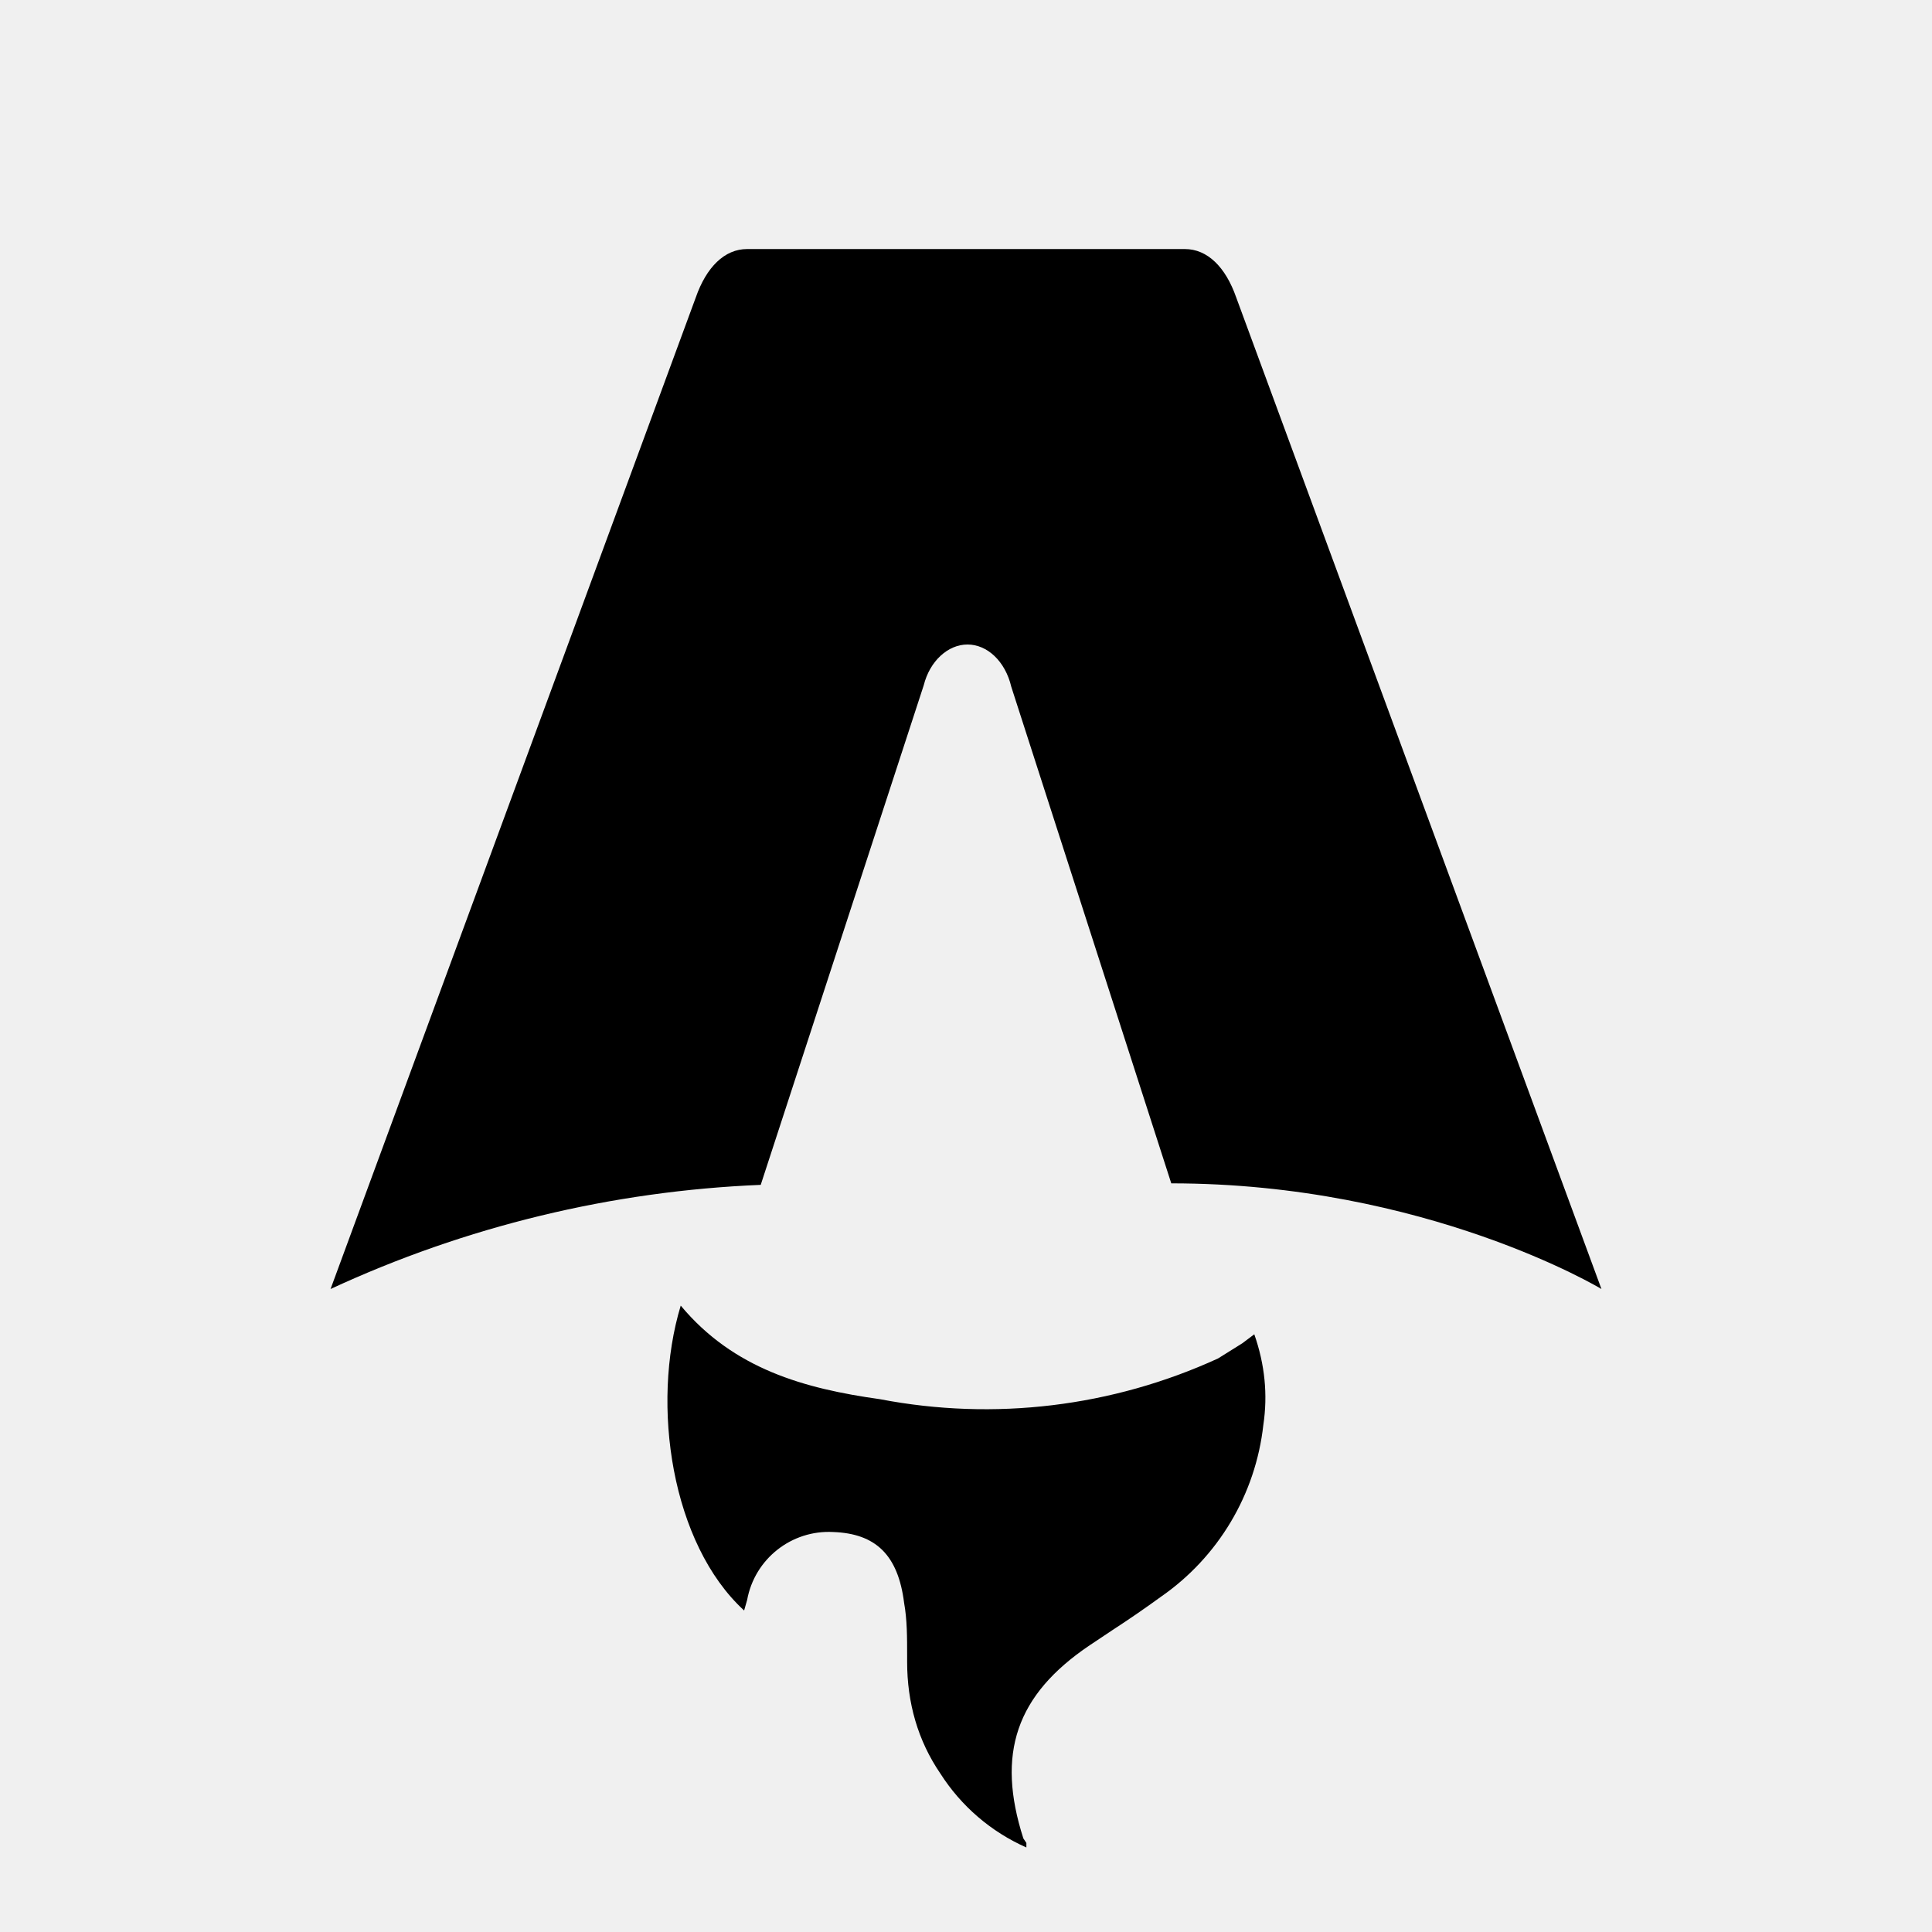
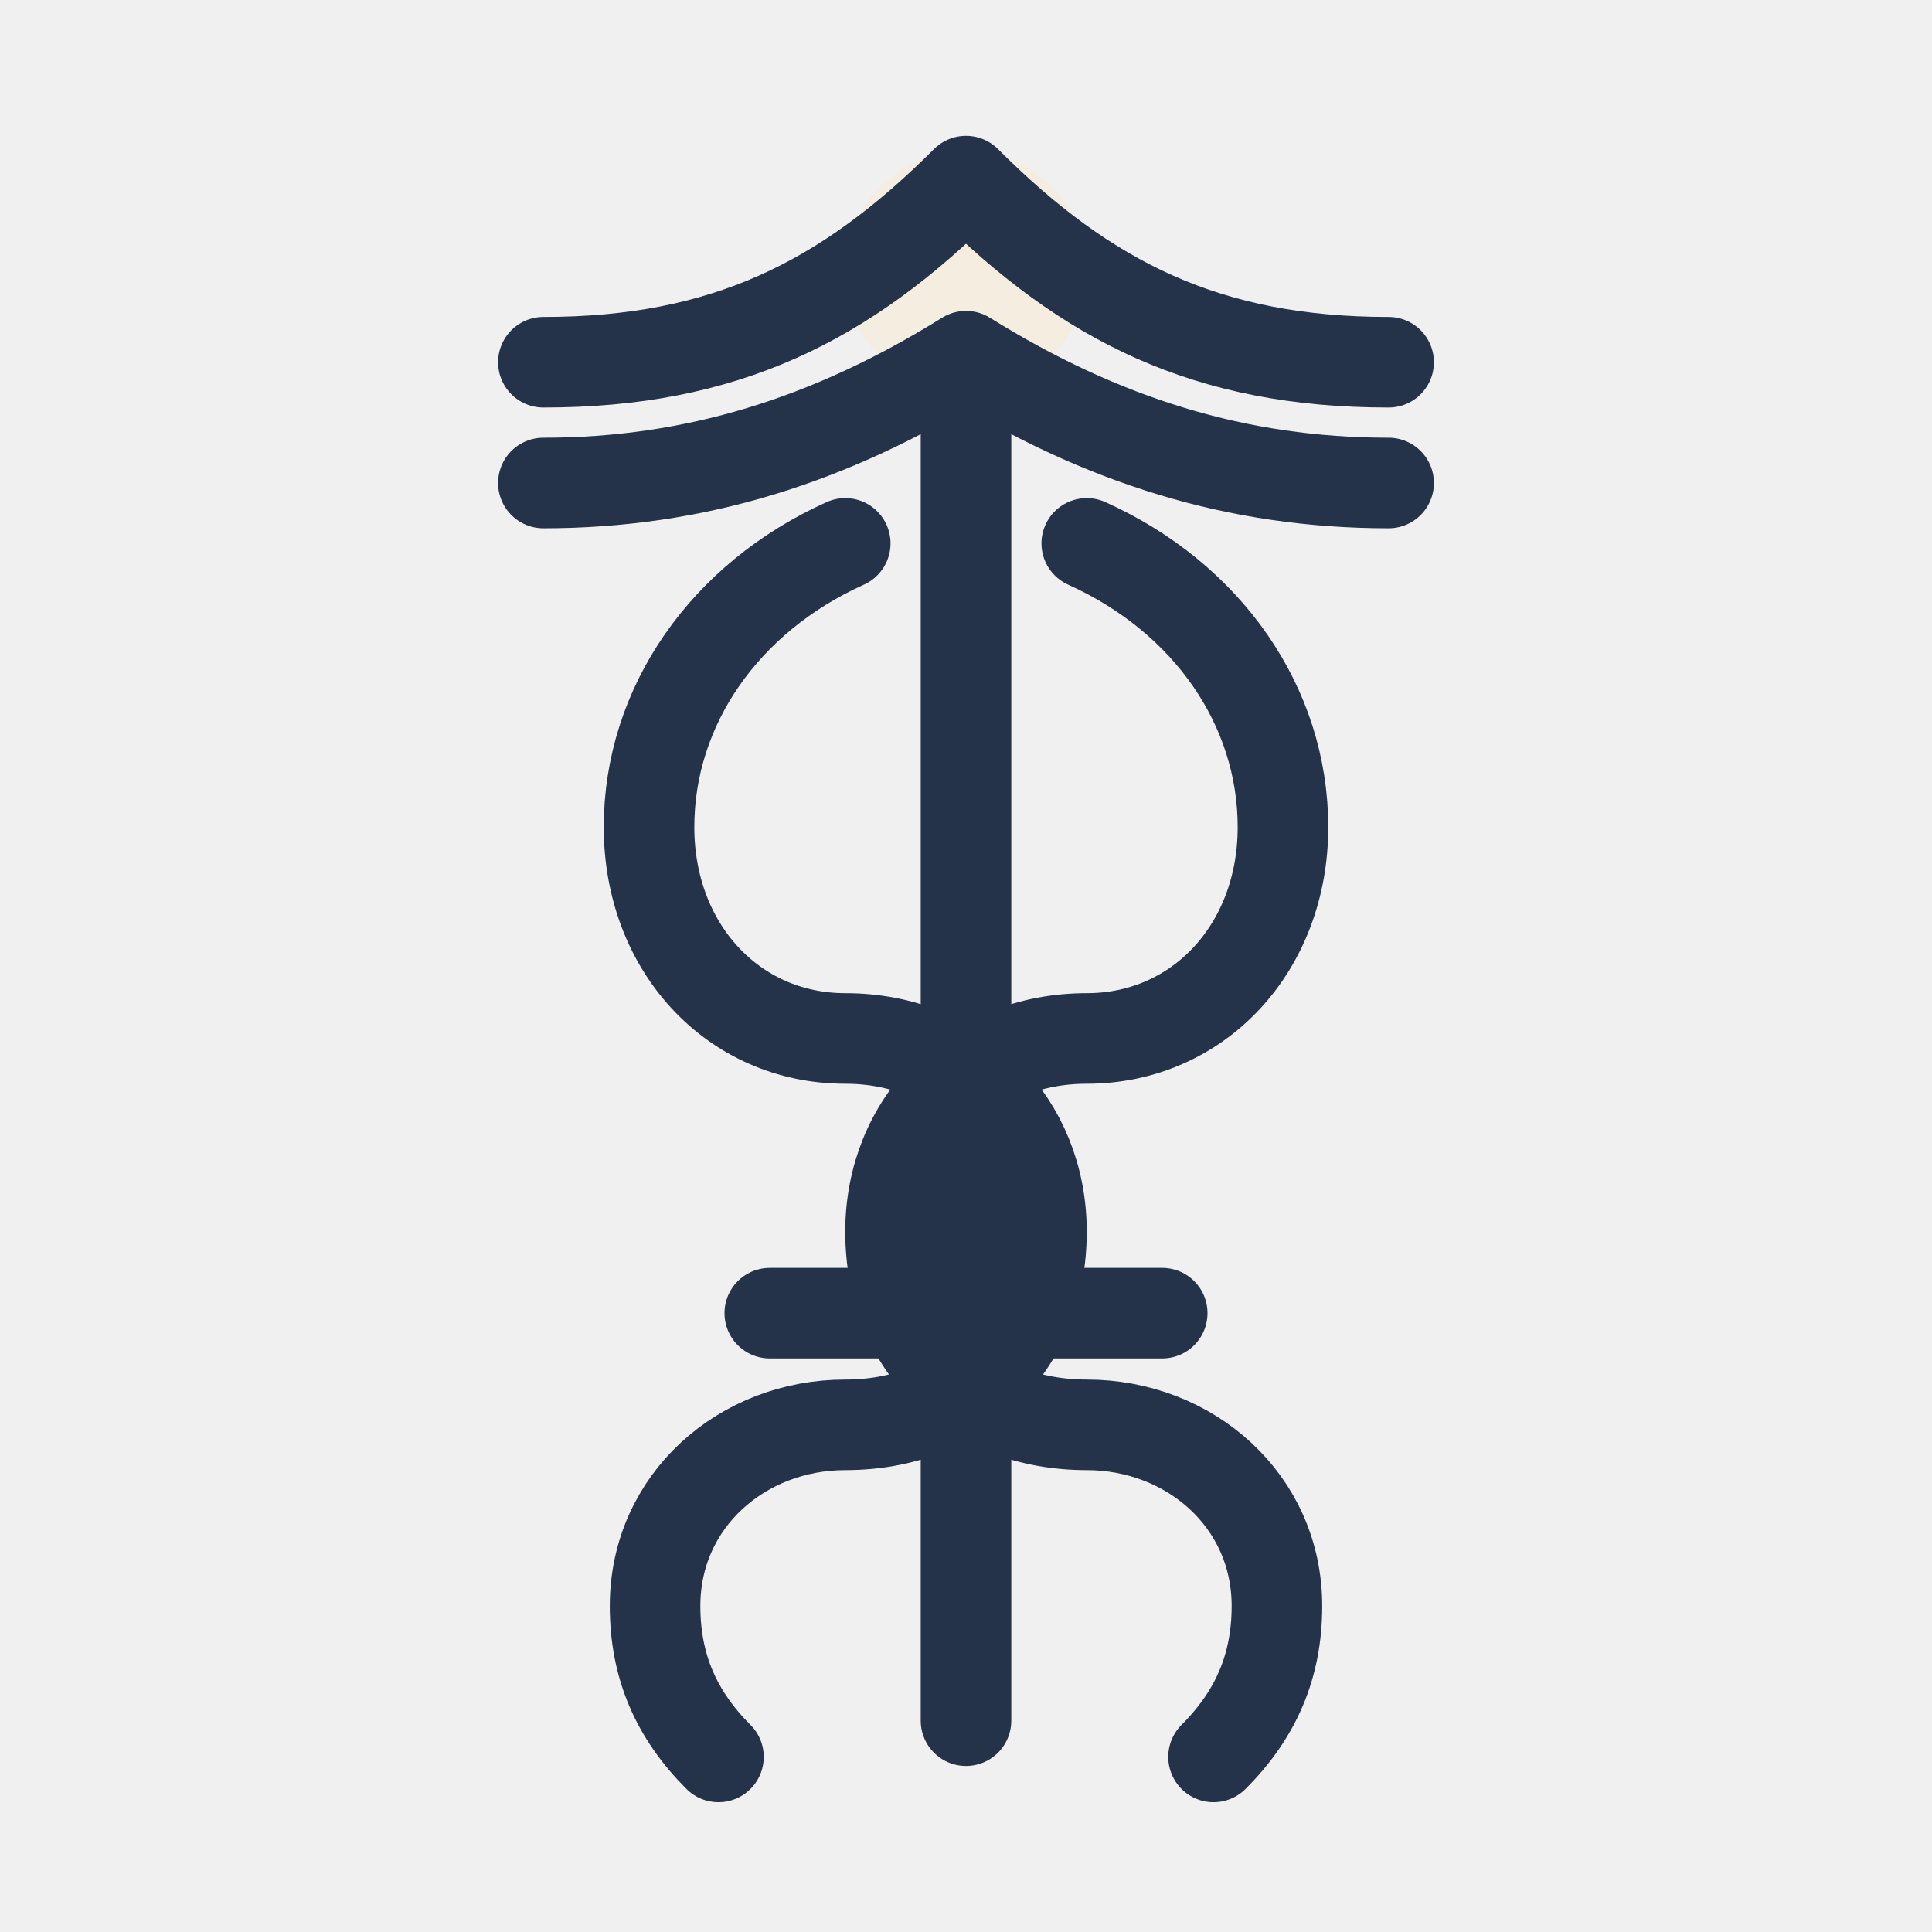
- <svg xmlns="http://www.w3.org/2000/svg" fill="none" viewBox="0 0 128 128">
-   <path d="M50.4 78.5a75.1 75.1 0 0 0-28.5 6.9l24.2-65.7c.7-2 1.9-3.2 3.4-3.2h29c1.5 0 2.7 1.2 3.4 3.2l24.2 65.7s-11.6-7-28.5-7L67 45.5c-.4-1.7-1.6-2.8-2.9-2.8-1.3 0-2.5 1.1-2.9 2.7L50.4 78.5Zm-1.1 28.2Zm-4.2-20.2c-2 6.6-.6 15.8 4.2 20.2a17.5 17.5 0 0 1 .2-.7 5.5 5.5 0 0 1 5.7-4.5c2.8.1 4.3 1.5 4.7 4.7.2 1.1.2 2.3.2 3.5v.4c0 2.7.7 5.2 2.2 7.4a13 13 0 0 0 5.7 4.9v-.3l-.2-.3c-1.8-5.6-.5-9.5 4.4-12.8l1.5-1a73 73 0 0 0 3.2-2.2 16 16 0 0 0 6.8-11.4c.3-2 .1-4-.6-6l-.8.6-1.6 1a37 37 0 0 1-22.4 2.7c-5-.7-9.7-2-13.2-6.2Z" />
-   <style>
-         path { fill: #000; }
-         @media (prefers-color-scheme: dark) {
-             path { fill: #FFF; }
-         }
+ <svg xmlns="http://www.w3.org/2000/svg" viewBox="0 0 64 64" aria-hidden="true" role="img">
+   <defs>
+     <style>
+       .line { stroke: #24334a; stroke-width: 3; stroke-linecap: round; stroke-linejoin: round; fill: none; }
+       .fill { fill: #f4ede0; }
+       @media (prefers-color-scheme: dark) {
+         .line { stroke: #f8f5ef; }
+         .fill { fill: #24334a; }
+       }
    </style>
+   </defs>
+   <circle class="fill" cx="32" cy="9" r="4" />
+   <path class="line" d="M18 12c6 0 10-2 14-6 4 4 8 6 14 6" />
+   <path class="line" d="M18 16c5 0 9.5-1.4 14-4.2 4.5 2.8 9 4.2 14 4.2" />
+   <path class="line" d="M32 13v44" />
+   <path class="line" d="M28 18c-4 1.8-6.5 5.4-6.5 9.4 0 4 2.8 7 6.5 7 3.8 0 6.5 2.8 6.5 6.4 0 3.8-2.7 6.4-6.5 6.4-3.4 0-6.3 2.5-6.3 6 0 2 .7 3.6 2.1 5" />
+   <path class="line" d="M36 18c4 1.8 6.5 5.4 6.5 9.4 0 4-2.8 7-6.5 7-3.8 0-6.5 2.8-6.5 6.4 0 3.8 2.7 6.4 6.5 6.4 3.4 0 6.3 2.5 6.3 6 0 2-.7 3.6-2.1 5" />
+   <path class="line" d="M25.5 43.5h13" />
</svg>
